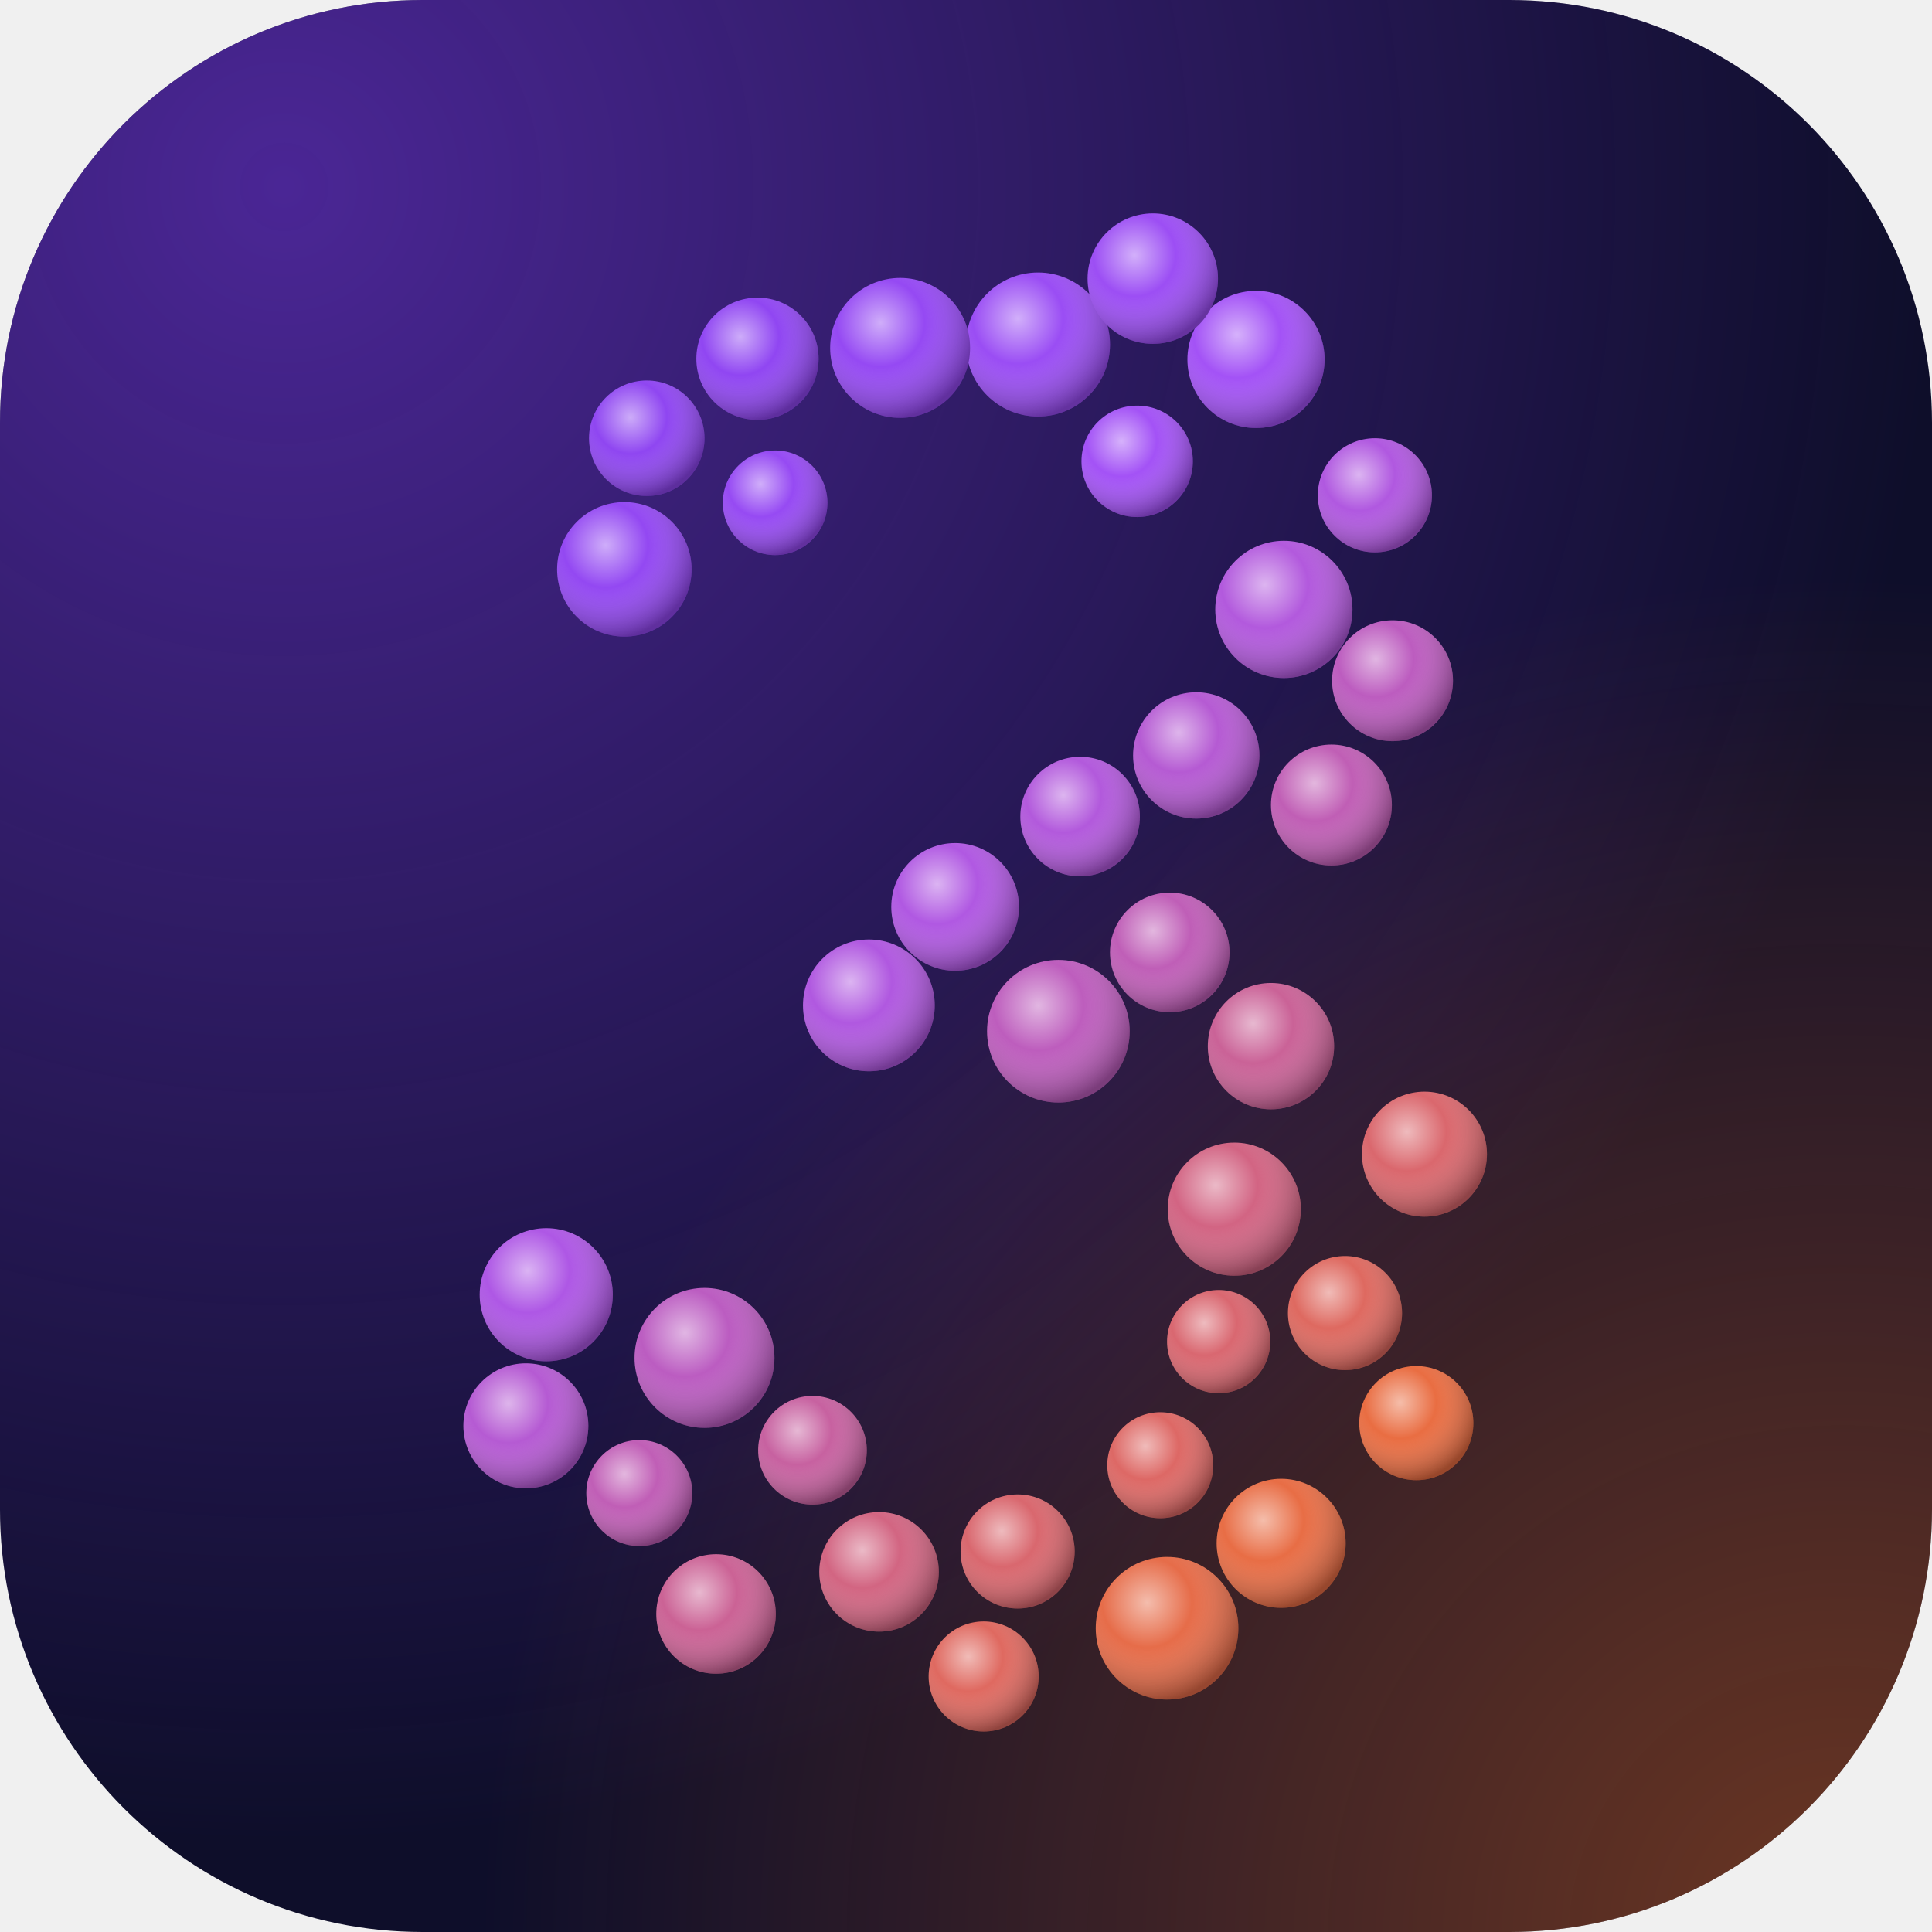
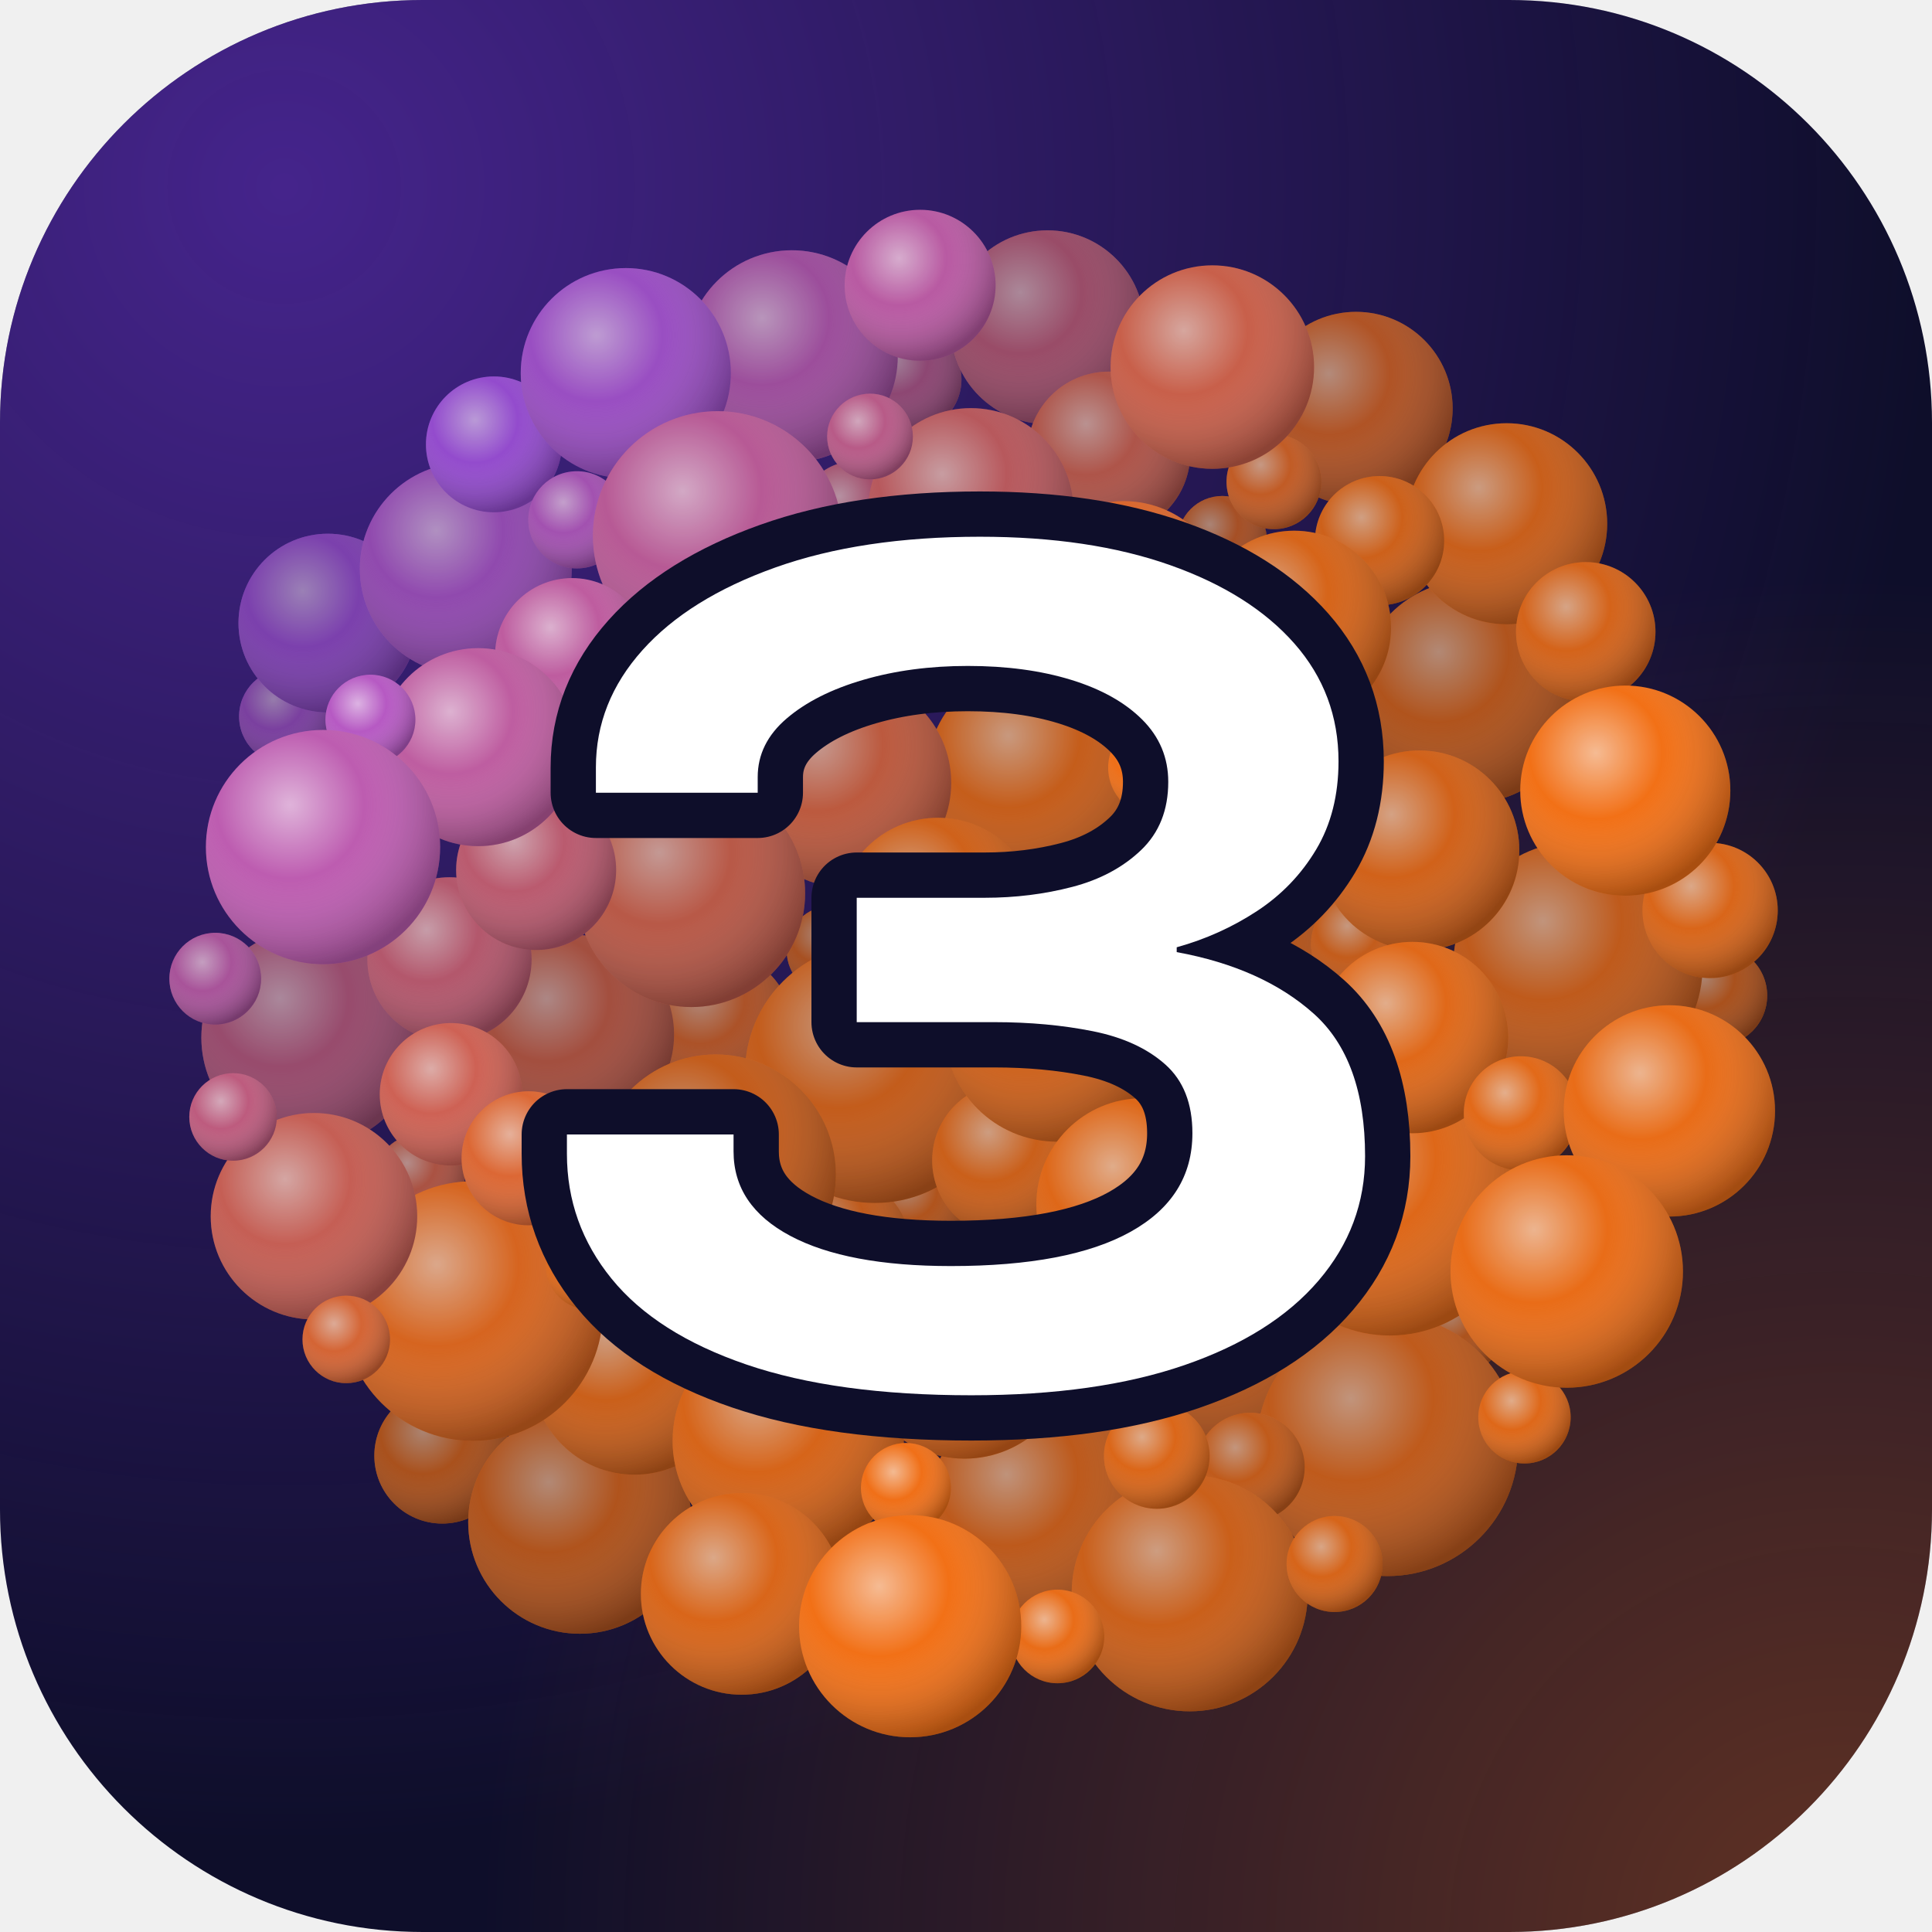
<svg xmlns="http://www.w3.org/2000/svg" viewBox="0 0 64 64">
  <defs>
+     <radialGradient id="hl" cx="0.36" cy="0.32" r="0.7">
+       <stop offset="0" stop-color="#fff" stop-opacity="0.55" />
+       <stop offset="0.45" stop-color="#fff" stop-opacity="0" />
+       <stop offset="1" stop-color="#000" stop-opacity="0.3" />
+     </radialGradient>
    <radialGradient id="ga" cx="0.15" cy="0.1" r="0.85">
-       <stop offset="0" stop-color="#7c3aed" stop-opacity="0.55" />
+       <stop offset="0" stop-color="#7c3aed" stop-opacity="0.5" />
      <stop offset="1" stop-color="#7c3aed" stop-opacity="0" />
    </radialGradient>
    <radialGradient id="gb" cx="0.95" cy="1" r="0.7">
-       <stop offset="0" stop-color="#f97316" stop-opacity="0.4" />
+       <stop offset="0" stop-color="#f97316" stop-opacity="0.35" />
      <stop offset="1" stop-color="#f97316" stop-opacity="0" />
    </radialGradient>
  </defs>
  <rect width="64" height="64" rx="14" fill="#0e0e2a" />
  <rect width="64" height="64" rx="14" fill="url(#ga)" />
  <rect width="64" height="64" rx="14" fill="url(#gb)" />
-   <g transform="translate(5 5) scale(2.25)">
-     <defs>
-       <radialGradient id="hl" cx="0.36" cy="0.32" r="0.7">
-         <stop offset="0" stop-color="#fff" stop-opacity="0.55" />
-         <stop offset="0.45" stop-color="#fff" stop-opacity="0" />
-         <stop offset="1" stop-color="#000" stop-opacity="0.35" />
-       </radialGradient>
-     </defs>
-     <circle cx="15" cy="11.8" r="0.88" fill="#bf5eb7" />
-     <circle cx="15" cy="11.8" r="0.88" fill="url(#hl)" />
-     <circle cx="14.86" cy="19.35" r="0.78" fill="#dd6865" />
-     <circle cx="14.86" cy="19.35" r="0.78" fill="url(#hl)" />
-     <circle cx="17.58" cy="17.11" r="0.84" fill="#de6960" />
-     <circle cx="17.58" cy="17.11" r="0.84" fill="url(#hl)" />
-     <circle cx="13.06" cy="2.85" r="1.06" fill="#9a4df4" />
-     <circle cx="13.06" cy="2.85" r="1.06" fill="url(#hl)" />
-     <circle cx="15.95" cy="15.58" r="0.98" fill="#d26483" />
-     <circle cx="15.95" cy="15.58" r="0.98" fill="url(#hl)" />
-     <circle cx="16.27" cy="3.07" r="1.01" fill="#a352f6" />
-     <circle cx="16.27" cy="3.07" r="1.01" fill="url(#hl)" />
-     <circle cx="16.68" cy="6.75" r="1.01" fill="#b259dd" />
-     <circle cx="16.68" cy="6.75" r="1.01" fill="url(#hl)" />
-     <circle cx="15.39" cy="8.9" r="0.93" fill="#b55ad3" />
-     <circle cx="15.39" cy="8.9" r="0.93" fill="url(#hl)" />
-     <circle cx="10.72" cy="20.92" r="0.88" fill="#d26582" />
-     <circle cx="10.72" cy="20.92" r="0.88" fill="url(#hl)" />
-     <circle cx="12.76" cy="20.62" r="0.84" fill="#d9676e" />
-     <circle cx="12.76" cy="20.62" r="0.84" fill="url(#hl)" />
-     <circle cx="17.38" cy="9.63" r="0.89" fill="#c05eb5" />
-     <circle cx="17.38" cy="9.63" r="0.89" fill="url(#hl)" />
-     <circle cx="8.93" cy="3.06" r="0.9" fill="#9046f2" />
-     <circle cx="8.93" cy="3.06" r="0.9" fill="url(#hl)" />
-     <circle cx="14.52" cy="4.57" r="0.82" fill="#a352f6" />
-     <circle cx="14.52" cy="4.57" r="0.82" fill="url(#hl)" />
-     <circle cx="6.97" cy="6.16" r="0.99" fill="#9348f2" />
-     <circle cx="6.97" cy="6.16" r="0.99" fill="url(#hl)" />
-     <circle cx="16.64" cy="20.5" r="0.95" fill="#e86d45" />
-     <circle cx="16.64" cy="20.5" r="0.95" fill="url(#hl)" />
-     <circle cx="11.84" cy="11.13" r="0.94" fill="#b058e2" />
-     <circle cx="11.84" cy="11.13" r="0.94" fill="url(#hl)" />
-     <circle cx="18.75" cy="14.77" r="0.92" fill="#da676d" />
-     <circle cx="18.75" cy="14.77" r="0.92" fill="url(#hl)" />
-     <circle cx="7.19" cy="19.76" r="0.78" fill="#c05eb6" />
-     <circle cx="7.19" cy="19.76" r="0.78" fill="url(#hl)" />
-     <circle cx="8.15" cy="17.77" r="1.03" fill="#bb5cc1" />
-     <circle cx="8.15" cy="17.77" r="1.03" fill="url(#hl)" />
-     <circle cx="16.49" cy="13.18" r="0.93" fill="#ca6297" />
-     <circle cx="16.49" cy="13.18" r="0.93" fill="url(#hl)" />
-     <circle cx="8.32" cy="21.54" r="0.88" fill="#cb6295" />
-     <circle cx="8.32" cy="21.54" r="0.88" fill="url(#hl)" />
-     <circle cx="11.03" cy="2.9" r="1.03" fill="#9549f3" />
-     <circle cx="11.03" cy="2.9" r="1.03" fill="url(#hl)" />
-     <circle cx="14.96" cy="21.75" r="1.05" fill="#e66c49" />
-     <circle cx="14.96" cy="21.75" r="1.05" fill="url(#hl)" />
-     <circle cx="13.36" cy="12.96" r="1.05" fill="#bd5dbd" />
-     <circle cx="13.36" cy="12.96" r="1.05" fill="url(#hl)" />
-     <circle cx="5.82" cy="16.84" r="0.98" fill="#ae57e5" />
-     <circle cx="5.82" cy="16.84" r="0.98" fill="url(#hl)" />
-     <circle cx="18.63" cy="18.73" r="0.84" fill="#e96d42" />
-     <circle cx="18.63" cy="18.73" r="0.84" fill="url(#hl)" />
-     <circle cx="13.68" cy="9.8" r="0.88" fill="#b259dc" />
-     <circle cx="13.68" cy="9.8" r="0.88" fill="url(#hl)" />
-     <circle cx="18.02" cy="5.07" r="0.84" fill="#b058e0" />
-     <circle cx="18.02" cy="5.07" r="0.84" fill="url(#hl)" />
-     <circle cx="7.3" cy="4.23" r="0.85" fill="#8f46f1" />
-     <circle cx="7.3" cy="4.23" r="0.85" fill="url(#hl)" />
-     <circle cx="9.19" cy="5.18" r="0.77" fill="#964af3" />
-     <circle cx="9.19" cy="5.18" r="0.77" fill="url(#hl)" />
-     <circle cx="12.26" cy="22.46" r="0.81" fill="#df6960" />
-     <circle cx="12.26" cy="22.46" r="0.81" fill="url(#hl)" />
-     <circle cx="18.28" cy="7.8" r="0.89" fill="#bc5cbf" />
-     <circle cx="18.28" cy="7.8" r="0.89" fill="url(#hl)" />
-     <circle cx="9.74" cy="19.13" r="0.8" fill="#c761a0" />
-     <circle cx="9.74" cy="19.13" r="0.8" fill="url(#hl)" />
-     <circle cx="5.52" cy="18.77" r="0.92" fill="#b55ad3" />
-     <circle cx="5.52" cy="18.77" r="0.92" fill="url(#hl)" />
-     <circle cx="10.57" cy="12.58" r="0.97" fill="#b058e0" />
-     <circle cx="10.57" cy="12.58" r="0.97" fill="url(#hl)" />
-     <circle cx="15.72" cy="17.53" r="0.76" fill="#d96770" />
-     <circle cx="15.72" cy="17.53" r="0.76" fill="url(#hl)" />
-     <circle cx="14.75" cy="1.88" r="0.96" fill="#9c4ef4" />
-     <circle cx="14.75" cy="1.88" r="0.96" fill="url(#hl)" />
-   </g>
+   <circle cx="23.55" cy="23.34" r="3.33" fill="#d66677" />
+   <circle cx="23.55" cy="23.34" r="3.33" fill="url(#hl)" />
+   <circle cx="23.55" cy="23.34" r="3.33" fill="#0e0e2a" opacity="0.34" />
+   <circle cx="56.88" cy="32.98" r="1.66" fill="#f97316" />
+   <circle cx="56.88" cy="32.98" r="1.66" fill="url(#hl)" />
+   <circle cx="56.88" cy="32.98" r="1.66" fill="#0e0e2a" opacity="0.34" />
+   <circle cx="27.54" cy="31.49" r="1.48" fill="#f6721e" />
+   <circle cx="27.54" cy="31.49" r="1.48" fill="url(#hl)" />
+   <circle cx="27.54" cy="31.49" r="1.48" fill="#0e0e2a" opacity="0.34" />
+   <circle cx="40.49" cy="17.91" r="1.48" fill="#f47123" />
+   <circle cx="40.49" cy="17.91" r="1.48" fill="url(#hl)" />
+   <circle cx="40.49" cy="17.91" r="1.48" fill="#0e0e2a" opacity="0.34" />
+   <circle cx="9.50" cy="23.73" r="1.58" fill="#b259dc" />
+   <circle cx="9.50" cy="23.73" r="1.58" fill="url(#hl)" />
+   <circle cx="9.50" cy="23.73" r="1.58" fill="#0e0e2a" opacity="0.34" />
+   <circle cx="14.65" cy="48.22" r="2.25" fill="#f97316" />
+   <circle cx="14.65" cy="48.22" r="2.25" fill="url(#hl)" />
+   <circle cx="14.65" cy="48.22" r="2.25" fill="#0e0e2a" opacity="0.34" />
+   <circle cx="28.91" cy="20.78" r="3.35" fill="#dd6963" />
+   <circle cx="28.91" cy="20.78" r="3.35" fill="url(#hl)" />
+   <circle cx="28.91" cy="20.78" r="3.35" fill="#0e0e2a" opacity="0.33" />
+   <circle cx="30.11" cy="12.57" r="1.74" fill="#cb6296" />
+   <circle cx="30.11" cy="12.57" r="1.74" fill="url(#hl)" />
+   <circle cx="30.11" cy="12.57" r="1.74" fill="#0e0e2a" opacity="0.33" />
+   <circle cx="48.40" cy="44.04" r="1.42" fill="#f97316" />
+   <circle cx="48.40" cy="44.04" r="1.42" fill="url(#hl)" />
+   <circle cx="48.40" cy="44.04" r="1.42" fill="#0e0e2a" opacity="0.33" />
+   <circle cx="23.85" cy="33.94" r="2.35" fill="#f37127" />
+   <circle cx="23.85" cy="33.94" r="2.35" fill="url(#hl)" />
+   <circle cx="23.85" cy="33.94" r="2.35" fill="#0e0e2a" opacity="0.31" />
+   <circle cx="48.69" cy="22.92" r="3.69" fill="#f97316" />
+   <circle cx="48.69" cy="22.92" r="3.69" fill="url(#hl)" />
+   <circle cx="48.69" cy="22.92" r="3.69" fill="#0e0e2a" opacity="0.31" />
+   <circle cx="10.86" cy="20.64" r="2.96" fill="#ad57e8" />
+   <circle cx="10.86" cy="20.64" r="2.96" fill="url(#hl)" />
+   <circle cx="10.86" cy="20.64" r="2.96" fill="#0e0e2a" opacity="0.31" />
+   <circle cx="30.47" cy="39.97" r="1.66" fill="#f97316" />
+   <circle cx="30.47" cy="39.97" r="1.66" fill="url(#hl)" />
+   <circle cx="30.47" cy="39.97" r="1.66" fill="#0e0e2a" opacity="0.31" />
+   <circle cx="19.03" cy="34.27" r="3.30" fill="#e76c48" />
+   <circle cx="19.03" cy="34.27" r="3.30" fill="url(#hl)" />
+   <circle cx="19.03" cy="34.27" r="3.30" fill="#0e0e2a" opacity="0.31" />
+   <circle cx="19.21" cy="50.42" r="3.70" fill="#f97316" />
+   <circle cx="19.21" cy="50.42" r="3.70" fill="url(#hl)" />
+   <circle cx="19.21" cy="50.42" r="3.70" fill="#0e0e2a" opacity="0.31" />
+   <circle cx="41.37" cy="32.88" r="3.81" fill="#f97316" />
+   <circle cx="41.37" cy="32.88" r="3.81" fill="url(#hl)" />
+   <circle cx="41.37" cy="32.88" r="3.81" fill="#0e0e2a" opacity="0.30" />
+   <circle cx="44.92" cy="13.53" r="3.20" fill="#f57122" />
+   <circle cx="44.92" cy="13.53" r="3.20" fill="url(#hl)" />
+   <circle cx="44.92" cy="13.53" r="3.20" fill="#0e0e2a" opacity="0.30" />
+   <circle cx="34.70" cy="10.84" r="3.21" fill="#d26581" />
+   <circle cx="34.70" cy="10.84" r="3.21" fill="url(#hl)" />
+   <circle cx="34.70" cy="10.84" r="3.21" fill="#0e0e2a" opacity="0.29" />
+   <circle cx="10.29" cy="34.37" r="3.62" fill="#d06488" />
+   <circle cx="10.29" cy="34.37" r="3.62" fill="url(#hl)" />
+   <circle cx="10.29" cy="34.37" r="3.62" fill="#0e0e2a" opacity="0.29" />
+   <circle cx="40.87" cy="44.55" r="3.64" fill="#f97316" />
+   <circle cx="40.87" cy="44.55" r="3.64" fill="url(#hl)" />
+   <circle cx="40.87" cy="44.55" r="3.64" fill="#0e0e2a" opacity="0.29" />
+   <circle cx="13.90" cy="39.06" r="1.49" fill="#e66c4b" />
+   <circle cx="13.90" cy="39.06" r="1.49" fill="url(#hl)" />
+   <circle cx="13.90" cy="39.06" r="1.49" fill="#0e0e2a" opacity="0.28" />
+   <circle cx="37.83" cy="29.42" r="2.47" fill="#f97316" />
+   <circle cx="37.83" cy="29.42" r="2.47" fill="url(#hl)" />
+   <circle cx="37.83" cy="29.42" r="2.47" fill="#0e0e2a" opacity="0.27" />
+   <circle cx="34.39" cy="50.19" r="3.75" fill="#f97316" />
+   <circle cx="34.39" cy="50.19" r="3.75" fill="url(#hl)" />
+   <circle cx="34.39" cy="50.19" r="3.75" fill="#0e0e2a" opacity="0.26" />
+   <circle cx="45.96" cy="47.88" r="4.33" fill="#f97316" />
+   <circle cx="45.96" cy="47.88" r="4.33" fill="url(#hl)" />
+   <circle cx="45.96" cy="47.88" r="4.33" fill="#0e0e2a" opacity="0.25" />
+   <circle cx="52.27" cy="32.00" r="4.13" fill="#f97316" />
+   <circle cx="52.27" cy="32.00" r="4.13" fill="url(#hl)" />
+   <circle cx="52.27" cy="32.00" r="4.13" fill="#0e0e2a" opacity="0.25" />
+   <circle cx="36.73" cy="15.01" r="2.70" fill="#e36b53" />
+   <circle cx="36.73" cy="15.01" r="2.70" fill="url(#hl)" />
+   <circle cx="36.73" cy="15.01" r="2.70" fill="#0e0e2a" opacity="0.25" />
+   <circle cx="27.79" cy="41.32" r="2.36" fill="#f97316" />
+   <circle cx="27.79" cy="41.32" r="2.36" fill="url(#hl)" />
+   <circle cx="27.79" cy="41.32" r="2.36" fill="#0e0e2a" opacity="0.25" />
+   <circle cx="41.42" cy="48.60" r="1.80" fill="#f97316" />
+   <circle cx="41.42" cy="48.60" r="1.80" fill="url(#hl)" />
+   <circle cx="41.42" cy="48.60" r="1.80" fill="#0e0e2a" opacity="0.24" />
+   <circle cx="28.31" cy="17.09" r="1.81" fill="#d26582" />
+   <circle cx="28.31" cy="17.09" r="1.81" fill="url(#hl)" />
+   <circle cx="28.31" cy="17.09" r="1.81" fill="#0e0e2a" opacity="0.24" />
+   <circle cx="28.98" cy="35.55" r="4.30" fill="#f97316" />
+   <circle cx="28.98" cy="35.55" r="4.30" fill="url(#hl)" />
+   <circle cx="28.98" cy="35.55" r="4.30" fill="#0e0e2a" opacity="0.23" />
+   <circle cx="45.10" cy="31.27" r="1.67" fill="#f97316" />
+   <circle cx="45.10" cy="31.27" r="1.67" fill="url(#hl)" />
+   <circle cx="45.10" cy="31.27" r="1.67" fill="#0e0e2a" opacity="0.23" />
+   <circle cx="23.71" cy="38.91" r="3.98" fill="#f97316" />
+   <circle cx="23.71" cy="38.91" r="3.98" fill="url(#hl)" />
+   <circle cx="23.71" cy="38.91" r="3.98" fill="#0e0e2a" opacity="0.23" />
+   <circle cx="15.43" cy="18.84" r="3.51" fill="#b55ad4" />
+   <circle cx="15.43" cy="18.84" r="3.51" fill="url(#hl)" />
+   <circle cx="15.43" cy="18.84" r="3.51" fill="#0e0e2a" opacity="0.22" />
+   <circle cx="42.20" cy="15.96" r="1.57" fill="#f47124" />
+   <circle cx="42.20" cy="15.96" r="1.57" fill="url(#hl)" />
+   <circle cx="42.20" cy="15.96" r="1.57" fill="#0e0e2a" opacity="0.22" />
+   <circle cx="34.46" cy="25.73" r="3.78" fill="#f97316" />
+   <circle cx="34.46" cy="25.73" r="3.78" fill="url(#hl)" />
+   <circle cx="34.46" cy="25.73" r="3.78" fill="#0e0e2a" opacity="0.22" />
+   <circle cx="28.03" cy="25.93" r="3.48" fill="#e96d43" />
+   <circle cx="28.03" cy="25.93" r="3.48" fill="url(#hl)" />
+   <circle cx="28.03" cy="25.93" r="3.48" fill="#0e0e2a" opacity="0.21" />
+   <circle cx="22.90" cy="29.59" r="3.77" fill="#e56c4e" />
+   <circle cx="22.90" cy="29.59" r="3.77" fill="url(#hl)" />
+   <circle cx="22.90" cy="29.59" r="3.77" fill="#0e0e2a" opacity="0.21" />
+   <circle cx="49.91" cy="17.35" r="3.33" fill="#f97316" />
+   <circle cx="49.91" cy="17.35" r="3.33" fill="url(#hl)" />
+   <circle cx="49.91" cy="17.35" r="3.33" fill="#0e0e2a" opacity="0.21" />
+   <circle cx="21.02" cy="45.46" r="3.39" fill="#f97316" />
+   <circle cx="21.02" cy="45.46" r="3.39" fill="url(#hl)" />
+   <circle cx="21.02" cy="45.46" r="3.39" fill="#0e0e2a" opacity="0.20" />
+   <circle cx="33.46" cy="38.44" r="2.58" fill="#f97316" />
+   <circle cx="33.46" cy="38.44" r="2.58" fill="url(#hl)" />
+   <circle cx="33.46" cy="38.44" r="2.58" fill="#0e0e2a" opacity="0.20" />
+   <circle cx="43.79" cy="36.37" r="1.45" fill="#f97316" />
+   <circle cx="43.79" cy="36.37" r="1.45" fill="url(#hl)" />
+   <circle cx="43.79" cy="36.37" r="1.45" fill="#0e0e2a" opacity="0.20" />
+   <circle cx="20.12" cy="24.62" r="1.51" fill="#d06487" />
+   <circle cx="20.12" cy="24.62" r="1.51" fill="url(#hl)" />
+   <circle cx="20.12" cy="24.62" r="1.51" fill="#0e0e2a" opacity="0.20" />
+   <circle cx="39.41" cy="52.78" r="3.91" fill="#f97316" />
+   <circle cx="39.41" cy="52.78" r="3.91" fill="url(#hl)" />
+   <circle cx="39.41" cy="52.78" r="3.91" fill="#0e0e2a" opacity="0.20" />
+   <circle cx="26.23" cy="11.80" r="3.51" fill="#bf5db8" />
+   <circle cx="26.23" cy="11.80" r="3.51" fill="url(#hl)" />
+   <circle cx="26.23" cy="11.80" r="3.51" fill="#0e0e2a" opacity="0.20" />
+   <circle cx="45.70" cy="17.91" r="2.14" fill="#f97316" />
+   <circle cx="45.70" cy="17.91" r="2.14" fill="url(#hl)" />
+   <circle cx="45.70" cy="17.91" r="2.14" fill="#0e0e2a" opacity="0.19" />
+   <circle cx="41.79" cy="38.19" r="1.72" fill="#f97316" />
+   <circle cx="41.79" cy="38.19" r="1.72" fill="url(#hl)" />
+   <circle cx="41.79" cy="38.19" r="1.72" fill="#0e0e2a" opacity="0.18" />
+   <circle cx="32.16" cy="16.92" r="3.40" fill="#dc6867" />
+   <circle cx="32.16" cy="16.92" r="3.40" fill="url(#hl)" />
+   <circle cx="32.16" cy="16.92" r="3.40" fill="#0e0e2a" opacity="0.18" />
+   <circle cx="31.07" cy="30.41" r="3.32" fill="#f97316" />
+   <circle cx="31.07" cy="30.41" r="3.32" fill="url(#hl)" />
+   <circle cx="31.07" cy="30.41" r="3.32" fill="#0e0e2a" opacity="0.18" />
+   <circle cx="35.02" cy="34.09" r="3.73" fill="#f97316" />
+   <circle cx="35.02" cy="34.09" r="3.73" fill="url(#hl)" />
+   <circle cx="35.02" cy="34.09" r="3.73" fill="#0e0e2a" opacity="0.18" />
+   <circle cx="14.89" cy="31.78" r="2.72" fill="#d56679" />
+   <circle cx="14.89" cy="31.78" r="2.72" fill="url(#hl)" />
+   <circle cx="14.89" cy="31.78" r="2.72" fill="#0e0e2a" opacity="0.17" />
+   <circle cx="47.02" cy="28.17" r="3.31" fill="#f97316" />
+   <circle cx="47.02" cy="28.17" r="3.31" fill="url(#hl)" />
+   <circle cx="47.02" cy="28.17" r="3.31" fill="#0e0e2a" opacity="0.17" />
+   <circle cx="31.95" cy="44.69" r="3.63" fill="#f97316" />
+   <circle cx="31.95" cy="44.69" r="3.63" fill="url(#hl)" />
+   <circle cx="31.95" cy="44.69" r="3.63" fill="#0e0e2a" opacity="0.16" />
+   <circle cx="52.53" cy="20.93" r="2.31" fill="#f97316" />
+   <circle cx="52.53" cy="20.93" r="2.31" fill="url(#hl)" />
+   <circle cx="52.53" cy="20.93" r="2.31" fill="#0e0e2a" opacity="0.16" />
+   <circle cx="16.36" cy="14.72" r="2.25" fill="#ac57eb" />
+   <circle cx="16.36" cy="14.72" r="2.25" fill="url(#hl)" />
+   <circle cx="16.36" cy="14.72" r="2.25" fill="#0e0e2a" opacity="0.16" />
+   <circle cx="39.82" cy="36.76" r="1.49" fill="#f97316" />
+   <circle cx="39.82" cy="36.76" r="1.49" fill="url(#hl)" />
+   <circle cx="39.82" cy="36.76" r="1.49" fill="#0e0e2a" opacity="0.16" />
+   <circle cx="20.73" cy="12.36" r="3.48" fill="#b259dd" />
+   <circle cx="20.73" cy="12.36" r="3.48" fill="url(#hl)" />
+   <circle cx="20.73" cy="12.36" r="3.48" fill="#0e0e2a" opacity="0.15" />
+   <circle cx="44.21" cy="51.81" r="1.59" fill="#f97316" />
+   <circle cx="44.21" cy="51.81" r="1.59" fill="url(#hl)" />
+   <circle cx="44.21" cy="51.81" r="1.59" fill="#0e0e2a" opacity="0.15" />
+   <circle cx="42.87" cy="20.79" r="3.21" fill="#f97316" />
+   <circle cx="42.87" cy="20.79" r="3.21" fill="url(#hl)" />
+   <circle cx="42.87" cy="20.79" r="3.21" fill="#0e0e2a" opacity="0.15" />
+   <circle cx="26.11" cy="47.73" r="3.83" fill="#f97316" />
+   <circle cx="26.11" cy="47.73" r="3.83" fill="url(#hl)" />
+   <circle cx="26.11" cy="47.73" r="3.83" fill="#0e0e2a" opacity="0.15" />
+   <circle cx="7.13" cy="32.42" r="1.52" fill="#c35fad" />
+   <circle cx="7.13" cy="32.42" r="1.52" fill="url(#hl)" />
+   <circle cx="7.13" cy="32.42" r="1.52" fill="#0e0e2a" opacity="0.15" />
+   <circle cx="19.11" cy="17.22" r="1.61" fill="#ba5cc5" />
+   <circle cx="19.11" cy="17.22" r="1.61" fill="url(#hl)" />
+   <circle cx="19.11" cy="17.22" r="1.61" fill="#0e0e2a" opacity="0.14" />
+   <circle cx="17.76" cy="28.82" r="2.65" fill="#d56679" />
+   <circle cx="17.76" cy="28.82" r="2.65" fill="url(#hl)" />
+   <circle cx="17.76" cy="28.82" r="2.65" fill="#0e0e2a" opacity="0.14" />
+   <circle cx="24.57" cy="52.80" r="3.34" fill="#f97316" />
+   <circle cx="24.57" cy="52.80" r="3.34" fill="url(#hl)" />
+   <circle cx="24.57" cy="52.80" r="3.34" fill="#0e0e2a" opacity="0.14" />
+   <circle cx="15.67" cy="43.43" r="4.30" fill="#f6721d" />
+   <circle cx="15.67" cy="43.43" r="4.30" fill="url(#hl)" />
+   <circle cx="15.67" cy="43.43" r="4.30" fill="#0e0e2a" opacity="0.14" />
+   <circle cx="56.65" cy="30.16" r="2.24" fill="#f97316" />
+   <circle cx="56.65" cy="30.16" r="2.24" fill="url(#hl)" />
+   <circle cx="56.65" cy="30.16" r="2.24" fill="#0e0e2a" opacity="0.14" />
+   <circle cx="25.08" cy="43.69" r="1.91" fill="#f97316" />
+   <circle cx="25.08" cy="43.69" r="1.91" fill="url(#hl)" />
+   <circle cx="25.08" cy="43.69" r="1.91" fill="#0e0e2a" opacity="0.14" />
+   <circle cx="10.40" cy="40.29" r="3.42" fill="#e06a5b" />
+   <circle cx="10.40" cy="40.29" r="3.42" fill="url(#hl)" />
+   <circle cx="10.40" cy="40.29" r="3.42" fill="#0e0e2a" opacity="0.13" />
+   <circle cx="38.32" cy="48.23" r="1.75" fill="#f97316" />
+   <circle cx="38.32" cy="48.23" r="1.75" fill="url(#hl)" />
+   <circle cx="38.32" cy="48.23" r="1.75" fill="#0e0e2a" opacity="0.13" />
+   <circle cx="40.16" cy="12.16" r="3.37" fill="#e46b4f" />
+   <circle cx="40.16" cy="12.16" r="3.37" fill="url(#hl)" />
+   <circle cx="40.16" cy="12.16" r="3.37" fill="#0e0e2a" opacity="0.13" />
+   <circle cx="37.85" cy="39.90" r="3.52" fill="#f97316" />
+   <circle cx="37.85" cy="39.90" r="3.52" fill="url(#hl)" />
+   <circle cx="37.85" cy="39.90" r="3.52" fill="#0e0e2a" opacity="0.12" />
+   <circle cx="46.04" cy="39.91" r="4.33" fill="#f97316" />
+   <circle cx="46.04" cy="39.91" r="4.33" fill="url(#hl)" />
+   <circle cx="46.04" cy="39.91" r="4.33" fill="#0e0e2a" opacity="0.12" />
+   <circle cx="50.50" cy="46.95" r="1.53" fill="#f97316" />
+   <circle cx="50.50" cy="46.95" r="1.53" fill="url(#hl)" />
+   <circle cx="50.50" cy="46.95" r="1.53" fill="#0e0e2a" opacity="0.12" />
+   <circle cx="11.47" cy="44.37" r="1.45" fill="#ee6f35" />
+   <circle cx="11.47" cy="44.37" r="1.45" fill="url(#hl)" />
+   <circle cx="11.47" cy="44.37" r="1.45" fill="#0e0e2a" opacity="0.12" />
+   <circle cx="19.55" cy="41.92" r="1.47" fill="#f97316" />
+   <circle cx="19.55" cy="41.92" r="1.47" fill="url(#hl)" />
+   <circle cx="19.55" cy="41.92" r="1.47" fill="#0e0e2a" opacity="0.12" />
+   <circle cx="28.82" cy="14.46" r="1.42" fill="#cc6392" />
+   <circle cx="28.82" cy="14.46" r="1.42" fill="url(#hl)" />
+   <circle cx="28.82" cy="14.46" r="1.42" fill="#0e0e2a" opacity="0.11" />
+   <circle cx="37.22" cy="20.08" r="3.48" fill="#f2702b" />
+   <circle cx="37.22" cy="20.08" r="3.48" fill="url(#hl)" />
+   <circle cx="37.22" cy="20.08" r="3.48" fill="#0e0e2a" opacity="0.11" />
+   <circle cx="42.14" cy="26.57" r="3.32" fill="#f97316" />
+   <circle cx="42.14" cy="26.57" r="3.32" fill="url(#hl)" />
+   <circle cx="42.14" cy="26.57" r="3.32" fill="#0e0e2a" opacity="0.11" />
+   <circle cx="46.79" cy="34.37" r="3.17" fill="#f97316" />
+   <circle cx="46.79" cy="34.37" r="3.17" fill="url(#hl)" />
+   <circle cx="46.79" cy="34.37" r="3.17" fill="#0e0e2a" opacity="0.11" />
+   <circle cx="50.38" cy="36.88" r="1.89" fill="#f97316" />
+   <circle cx="50.38" cy="36.88" r="1.89" fill="url(#hl)" />
+   <circle cx="50.38" cy="36.88" r="1.89" fill="#0e0e2a" opacity="0.10" />
+   <circle cx="7.72" cy="37.00" r="1.45" fill="#d06487" />
+   <circle cx="7.72" cy="37.00" r="1.45" fill="url(#hl)" />
+   <circle cx="7.72" cy="37.00" r="1.45" fill="#0e0e2a" opacity="0.10" />
+   <circle cx="34.86" cy="30.09" r="1.42" fill="#f97316" />
+   <circle cx="34.86" cy="30.09" r="1.42" fill="url(#hl)" />
+   <circle cx="34.86" cy="30.09" r="1.42" fill="#0e0e2a" opacity="0.10" />
+   <circle cx="23.77" cy="17.75" r="4.13" fill="#c8619f" />
+   <circle cx="23.77" cy="17.75" r="4.13" fill="url(#hl)" />
+   <circle cx="23.77" cy="17.75" r="4.13" fill="#0e0e2a" opacity="0.09" />
+   <circle cx="14.94" cy="36.25" r="2.36" fill="#e16a58" />
+   <circle cx="14.94" cy="36.25" r="2.36" fill="url(#hl)" />
+   <circle cx="14.94" cy="36.25" r="2.36" fill="#0e0e2a" opacity="0.09" />
+   <circle cx="17.51" cy="38.37" r="2.22" fill="#ee6f35" />
+   <circle cx="17.51" cy="38.37" r="2.22" fill="url(#hl)" />
+   <circle cx="17.51" cy="38.37" r="2.22" fill="#0e0e2a" opacity="0.08" />
+   <circle cx="35.03" cy="54.21" r="1.55" fill="#f97316" />
+   <circle cx="35.03" cy="54.21" r="1.55" fill="url(#hl)" />
+   <circle cx="35.03" cy="54.21" r="1.55" fill="#0e0e2a" opacity="0.07" />
+   <circle cx="33.87" cy="21.35" r="1.45" fill="#ec6e3a" />
+   <circle cx="33.87" cy="21.35" r="1.45" fill="url(#hl)" />
+   <circle cx="33.87" cy="21.35" r="1.45" fill="#0e0e2a" opacity="0.07" />
+   <circle cx="55.30" cy="36.80" r="3.50" fill="#f97316" />
+   <circle cx="55.30" cy="36.80" r="3.50" fill="url(#hl)" />
+   <circle cx="55.30" cy="36.80" r="3.50" fill="#0e0e2a" opacity="0.07" />
+   <circle cx="30.48" cy="9.45" r="2.50" fill="#c45faa" />
+   <circle cx="30.48" cy="9.45" r="2.50" fill="url(#hl)" />
+   <circle cx="30.48" cy="9.45" r="2.50" fill="#0e0e2a" opacity="0.07" />
+   <circle cx="51.90" cy="42.12" r="3.85" fill="#f97316" />
+   <circle cx="51.90" cy="42.12" r="3.85" fill="url(#hl)" />
+   <circle cx="51.90" cy="42.12" r="3.85" fill="#0e0e2a" opacity="0.07" />
+   <circle cx="36.62" cy="44.82" r="2.25" fill="#f97316" />
+   <circle cx="36.62" cy="44.82" r="2.25" fill="url(#hl)" />
+   <circle cx="36.62" cy="44.82" r="2.25" fill="#0e0e2a" opacity="0.06" />
+   <circle cx="18.95" cy="21.70" r="2.55" fill="#c660a5" />
+   <circle cx="18.95" cy="21.70" r="2.55" fill="url(#hl)" />
+   <circle cx="18.95" cy="21.70" r="2.55" fill="#0e0e2a" opacity="0.05" />
+   <circle cx="38.34" cy="25.43" r="1.63" fill="#f97316" />
+   <circle cx="38.34" cy="25.43" r="1.63" fill="url(#hl)" />
+   <circle cx="38.34" cy="25.43" r="1.63" fill="#0e0e2a" opacity="0.05" />
+   <circle cx="30.01" cy="49.29" r="1.49" fill="#f97316" />
+   <circle cx="30.01" cy="49.29" r="1.49" fill="url(#hl)" />
+   <circle cx="30.01" cy="49.29" r="1.49" fill="#0e0e2a" opacity="0.04" />
+   <circle cx="15.84" cy="24.75" r="3.28" fill="#c560a5" />
+   <circle cx="15.84" cy="24.75" r="3.28" fill="url(#hl)" />
+   <circle cx="15.84" cy="24.75" r="3.28" fill="#0e0e2a" opacity="0.04" />
+   <circle cx="53.84" cy="26.19" r="3.48" fill="#f97316" />
+   <circle cx="53.84" cy="26.19" r="3.48" fill="url(#hl)" />
+   <circle cx="53.84" cy="26.19" r="3.48" fill="#0e0e2a" opacity="0.03" />
+   <circle cx="30.15" cy="53.87" r="3.68" fill="#f97316" />
+   <circle cx="30.15" cy="53.87" r="3.68" fill="url(#hl)" />
+   <circle cx="30.15" cy="53.87" r="3.68" fill="#0e0e2a" opacity="0.03" />
+   <circle cx="12.27" cy="23.84" r="1.49" fill="#ba5bc6" />
+   <circle cx="12.27" cy="23.84" r="1.49" fill="url(#hl)" />
+   <circle cx="12.27" cy="23.84" r="1.49" fill="#0e0e2a" opacity="0.02" />
+   <circle cx="10.70" cy="28.06" r="3.88" fill="#c15eb3" />
+   <circle cx="10.70" cy="28.06" r="3.88" fill="url(#hl)" />
+   <circle cx="10.70" cy="28.06" r="3.88" fill="#0e0e2a" opacity="0.02" />
+   <path d="M32.18 46.22L32.18 46.22Q27.70 46.22 24.72 45.20Q21.74 44.18 20.26 42.36Q18.78 40.54 18.78 38.22L18.78 38.22L18.78 37.58L24.30 37.58L24.30 38.14Q24.30 39.94 26.18 40.94Q28.06 41.94 31.50 41.94L31.50 41.94Q35.42 41.94 37.46 40.80Q39.50 39.66 39.50 37.54L39.50 37.54Q39.50 36.06 38.60 35.26Q37.70 34.46 36.20 34.16Q34.70 33.86 32.94 33.86L32.94 33.86L28.38 33.86L28.38 29.74L32.62 29.74Q34.14 29.74 35.52 29.38Q36.90 29.02 37.80 28.16Q38.70 27.30 38.70 25.90L38.70 25.90Q38.70 24.70 37.84 23.84Q36.98 22.98 35.48 22.52Q33.98 22.06 32.06 22.06L32.06 22.06Q30.18 22.06 28.60 22.52Q27.02 22.98 26.06 23.80Q25.10 24.62 25.10 25.74L25.10 25.74L25.10 26.26L19.74 26.26L19.74 25.42Q19.74 23.26 21.28 21.54Q22.82 19.82 25.68 18.80Q28.54 17.78 32.46 17.78L32.46 17.78Q36.10 17.78 38.76 18.72Q41.42 19.66 42.88 21.32Q44.34 22.98 44.34 25.22L44.34 25.22Q44.34 26.90 43.60 28.14Q42.86 29.38 41.64 30.18Q40.42 30.98 38.98 31.38L38.98 31.38L38.98 31.54Q41.82 32.06 43.52 33.58Q45.22 35.10 45.22 38.30L45.22 38.30Q45.22 40.62 43.68 42.42Q42.14 44.22 39.24 45.22Q36.34 46.22 32.18 46.22Z" fill="#ffffff" stroke="#0e0e2a" stroke-width="3" stroke-linejoin="round" paint-order="stroke" />
</svg>
